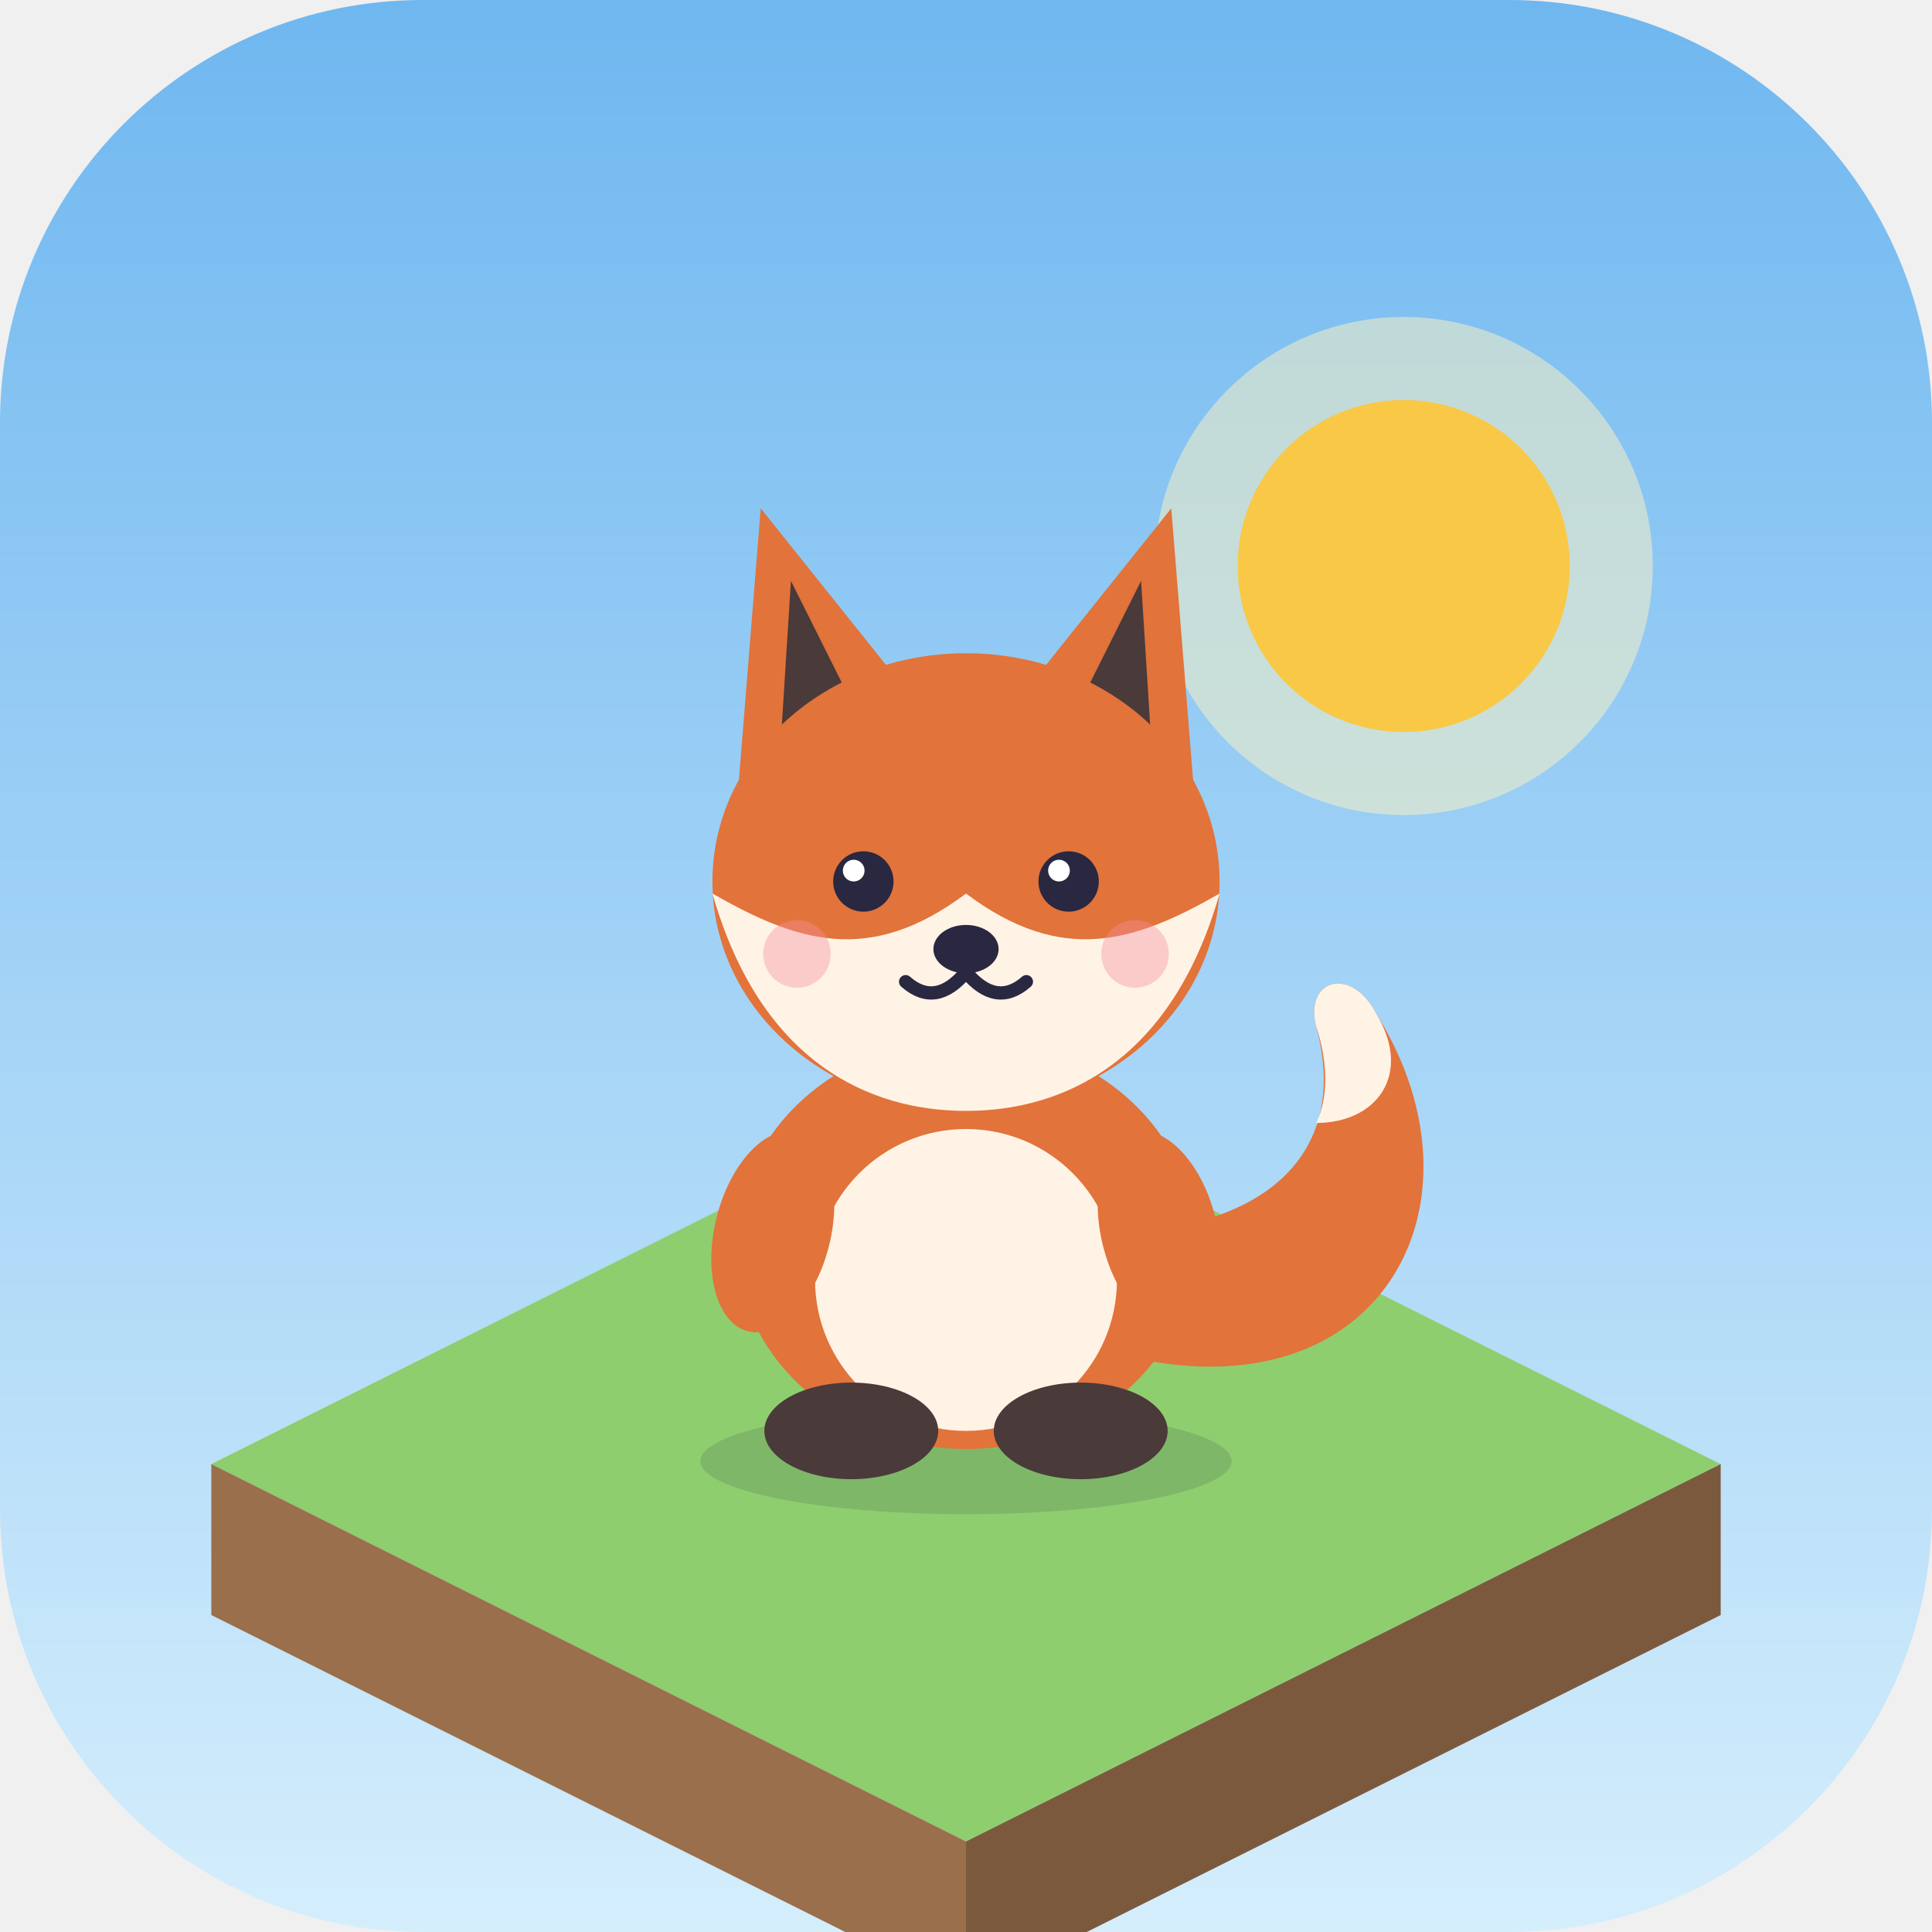
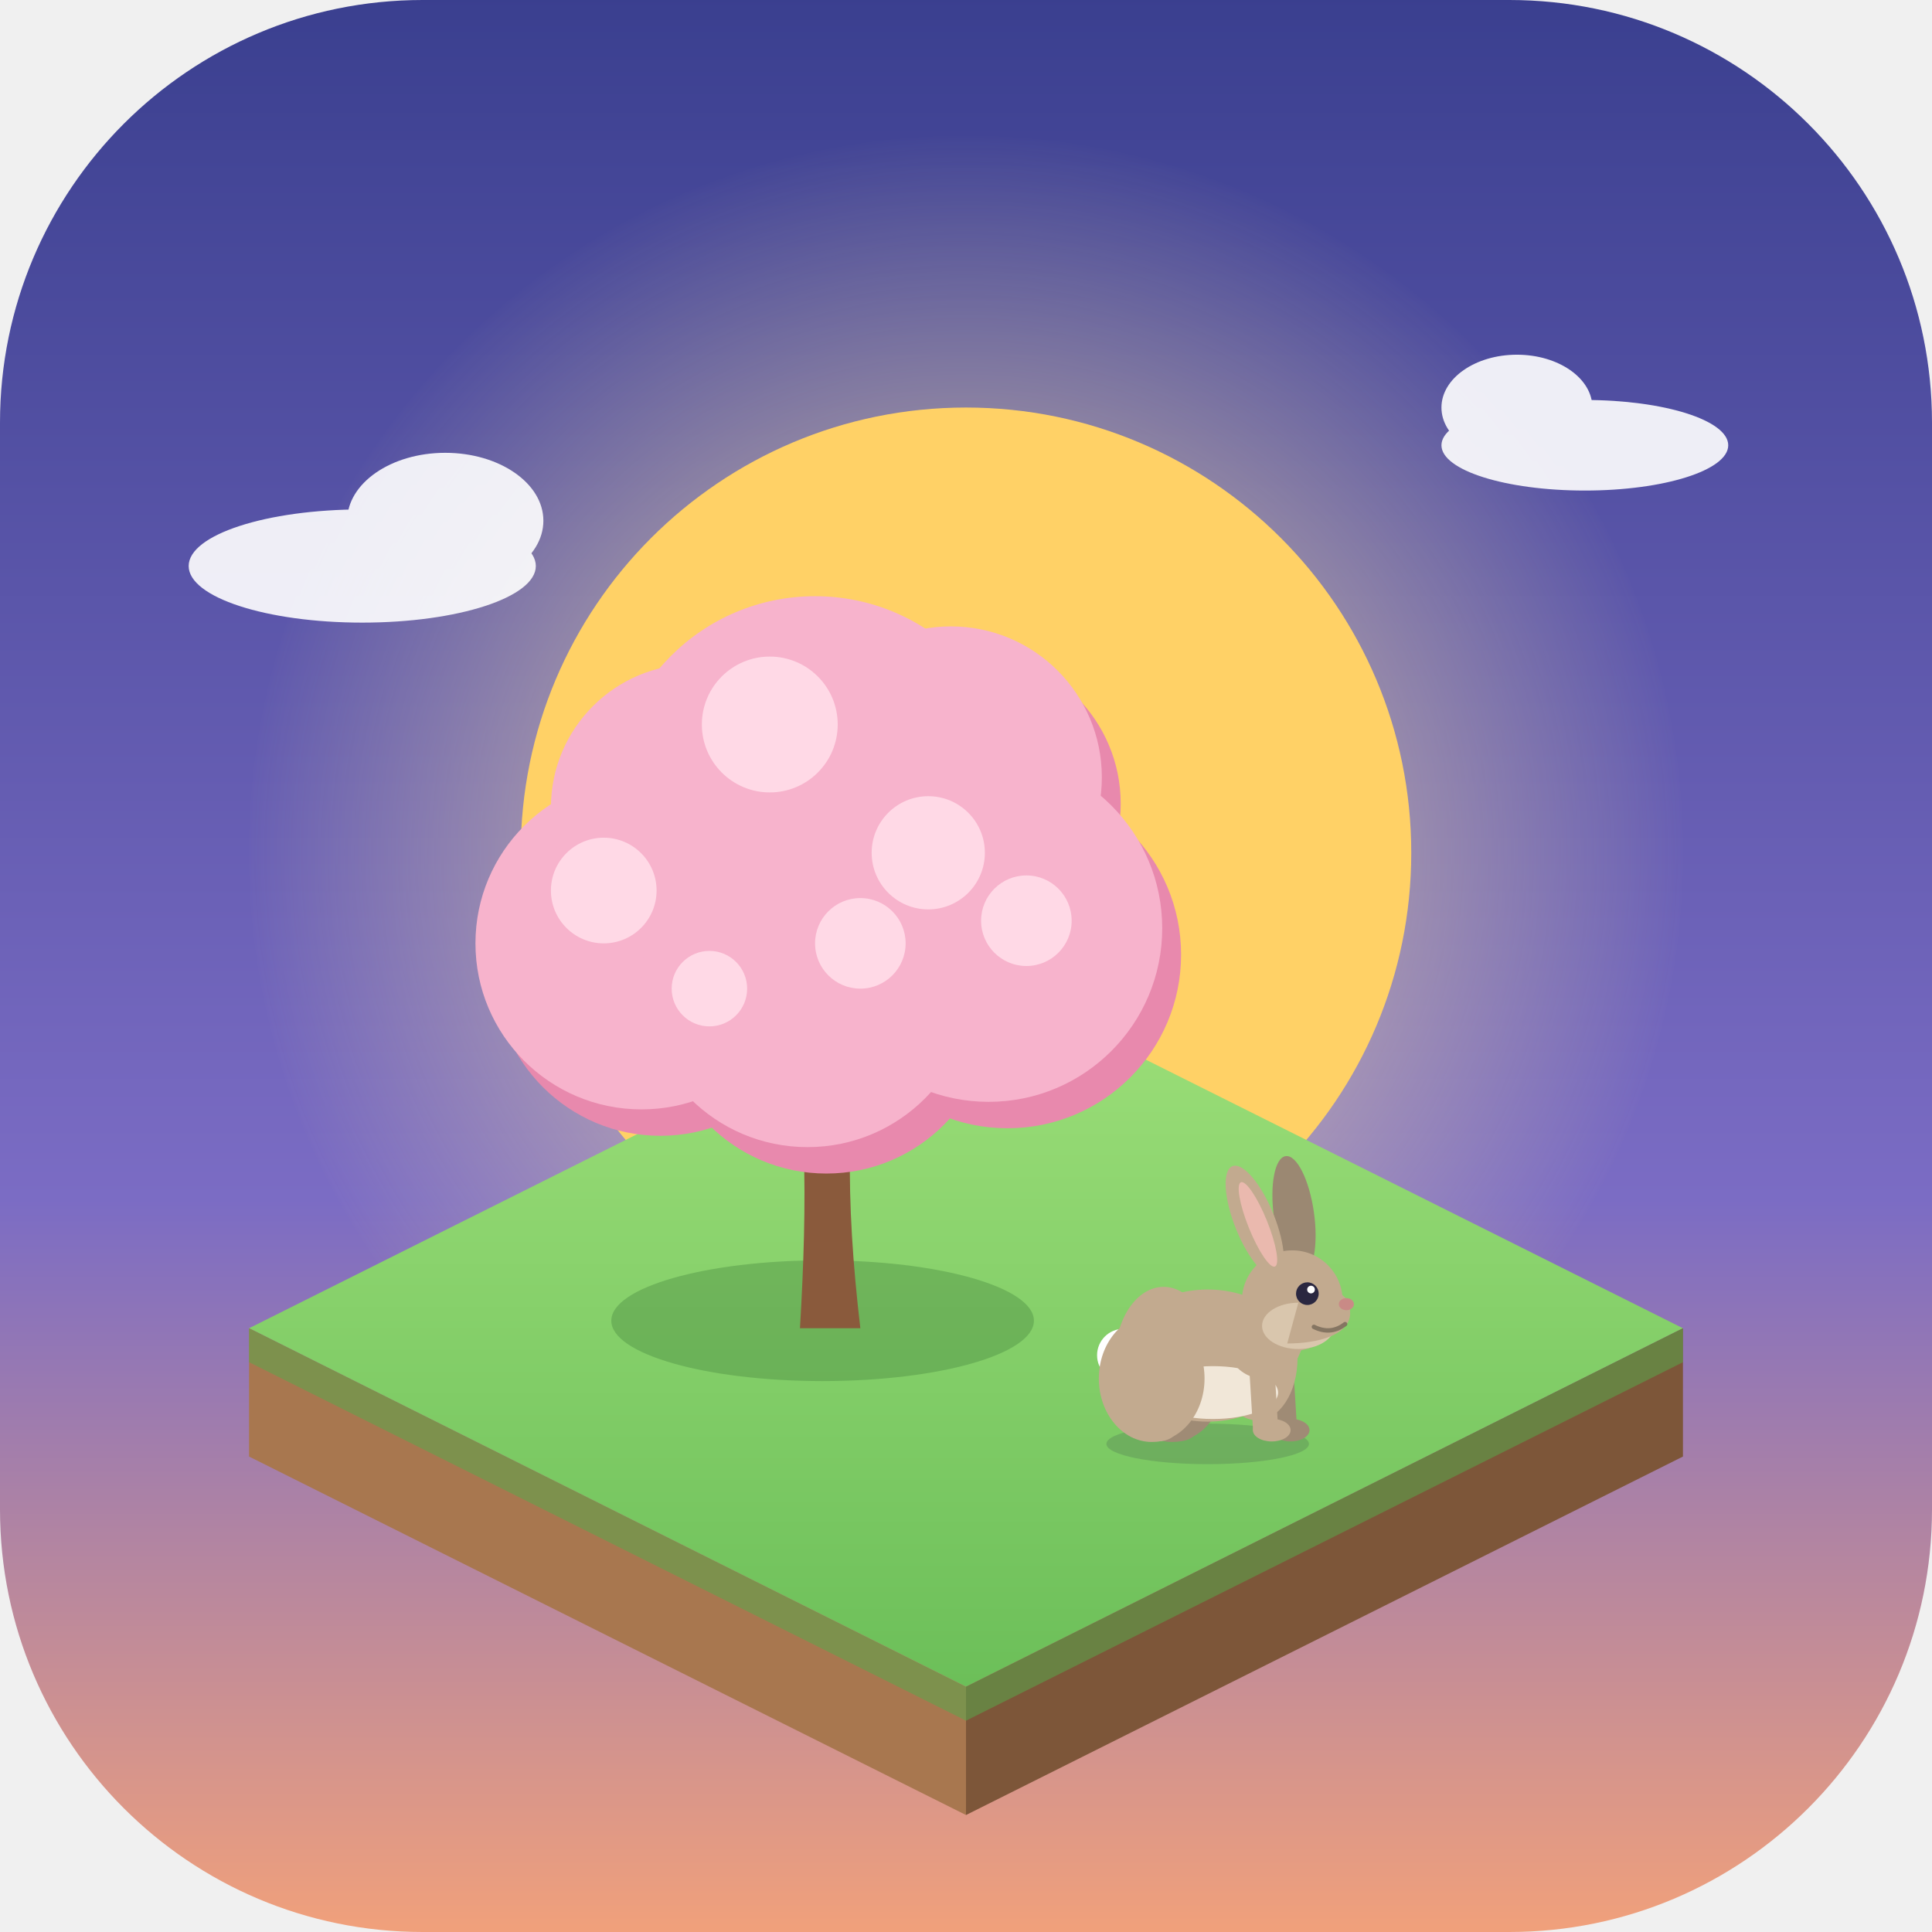
<svg xmlns="http://www.w3.org/2000/svg" viewBox="0 0 512 512">
  <defs>
-     <linearGradient id="g" x1="0" y1="0" x2="0" y2="1">
-       <stop offset="0" stop-color="#6fb7f0" />
-       <stop offset="1" stop-color="#d5eefc" />
+     <linearGradient id="sky" x1="0" y1="0" x2="0" y2="1">
+       <stop offset="0" stop-color="#3a3f8f" />
+       <stop offset=".62" stop-color="#7b6cc4" />
+       <stop offset="1" stop-color="#f2a17a" />
+     </linearGradient>
+     <radialGradient id="glow" cx=".5" cy=".5" r=".5">
+       <stop offset="0" stop-color="#ffe7a3" stop-opacity=".85" />
+       <stop offset="1" stop-color="#ffe7a3" stop-opacity="0" />
+     </radialGradient>
+     <linearGradient id="grass" x1="0" y1="0" x2="0" y2="1">
+       <stop offset="0" stop-color="#9ee07a" />
+       <stop offset="1" stop-color="#6cbf59" />
    </linearGradient>
  </defs>
-   <rect width="512" height="512" rx="112" fill="url(#g)" />
+   <rect width="512" height="512" rx="112" fill="url(#sky)" />
  <g transform="translate(0 0) scale(1)">
-     <circle cx="372" cy="150" r="66" fill="#fff3bf" opacity=".5" />
-     <circle cx="372" cy="150" r="44" fill="#f9c846" />
-     <path d="M56 388 256 288l200 100-200 100Z" fill="#8fce6e" />
-     <path d="M56 388l200 100v40L56 428Z" fill="#9a6f4c" />
-     <path d="M456 388 256 488v40l200-100Z" fill="#7b593d" />
-     <g transform="translate(96 96) scale(3.2)">
-       <ellipse cx="50" cy="91" rx="22" ry="4.4" fill="#1f2240" opacity=".14" />
-       <path d="M62 82C84 88 94 70 84 54C82 50 78 51 79 55C82 66 74 72 62 72Z" fill="#e2733a" />
-       <path d="M84 54C82 50 78 51 79 55C80 58 80 61 79 63C84 63 87 59 84 54Z" fill="#fff3e6" />
-       <path d="M31 37L33 12.1L45 27.1Z" fill="#e2733a" />
-       <path d="M34.5 34L35.5 18.1L40 27.1Z" fill="#4a3a3a" />
-       <g transform="translate(100 0) scale(-1 1)">
-         <path d="M31 37L33 12.1L45 27.1Z" fill="#e2733a" />
-         <path d="M34.5 34L35.5 18.1L40 27.1Z" fill="#4a3a3a" />
-       </g>
-       <ellipse cx="50" cy="73" rx="19" ry="17" fill="#e2733a" />
-       <ellipse cx="50" cy="76" rx="12.5" ry="12.5" fill="#fff3e6" />
-       <g transform="rotate(14 34 72)">
-         <ellipse cx="34" cy="72" rx="4.8" ry="8.5" fill="#e2733a" />
-       </g>
-       <g transform="translate(100 0) scale(-1 1)">
-         <g transform="rotate(14 34 72)">
-           <ellipse cx="34" cy="72" rx="4.8" ry="8.5" fill="#e2733a" />
+     <circle cx="256" cy="226" r="190" fill="url(#glow)" />
+     <circle cx="256" cy="226" r="118" fill="#ffd166" />
+     <g opacity=".9" fill="#fff">
+       <ellipse cx="96" cy="150" rx="46" ry="15" />
+       <ellipse cx="118" cy="138" rx="26" ry="18" />
+       <ellipse cx="420" cy="118" rx="38" ry="12" />
+       <ellipse cx="402" cy="108" rx="20" ry="14" />
+     </g>
+     <path d="M66 352 256 257l190 95-190 95Z" fill="url(#grass)" />
+     <path d="M66 352l190 95v34L66 386Z" fill="#a8774f" />
+     <path d="M446 352 256 447v34l190-95Z" fill="#7d5639" />
+     <path d="M66 352l190 95 190-95v9l-190 95-190-95Z" fill="#5aa64a" opacity=".55" />
+     <ellipse cx="218" cy="350" rx="56" ry="16" fill="#3e7f3a" opacity=".35" />
+     <path d="M212 352c2-34 2-62-4-92h22c-6 30-6 58-2 92Z" fill="#8a5a3c" />
+     <path d="M219 300c-16-14-30-18-44-16M222 290c12-16 26-22 42-22" stroke="#8a5a3c" stroke-width="7" stroke-linecap="round" fill="none" />
+     <circle cx="175" cy="257" r="44" fill="#e889ad" />
+     <circle cx="267" cy="253" r="46" fill="#e889ad" />
+     <circle cx="221" cy="219" r="54" fill="#e889ad" />
+     <circle cx="189" cy="221" r="38" fill="#e889ad" />
+     <circle cx="257" cy="213" r="40" fill="#e889ad" />
+     <circle cx="219" cy="267" r="44" fill="#e889ad" />
+     <circle cx="170" cy="250" r="44" fill="#f7b3cc" />
+     <circle cx="262" cy="246" r="46" fill="#f7b3cc" />
+     <circle cx="216" cy="212" r="54" fill="#f7b3cc" />
+     <circle cx="184" cy="214" r="38" fill="#f7b3cc" />
+     <circle cx="252" cy="206" r="40" fill="#f7b3cc" />
+     <circle cx="214" cy="260" r="44" fill="#f7b3cc" />
+     <circle cx="160" cy="236" r="14" fill="#ffd9e6" />
+     <circle cx="204" cy="192" r="18" fill="#ffd9e6" />
+     <circle cx="246" cy="226" r="15" fill="#ffd9e6" />
+     <circle cx="272" cy="244" r="12" fill="#ffd9e6" />
+     <circle cx="228" cy="250" r="12" fill="#ffd9e6" />
+     <circle cx="188" cy="262" r="10" fill="#ffd9e6" />
+     <g transform="translate(266 278) scale(1.15)">
+       <ellipse class="shade" cx="47" cy="91" rx="23.34" ry="4.67" fill="#1f2240" opacity=".16" style="transform-origin:47px 91px" />
+       <g class="lifted">
+         <g class="rig quad" style="transform-origin:47px 90px;--legs:2.68">
+           <g transform="translate(47 90) scale(1.45) translate(-47 -90)">
+             <g class="tail" style="transform-origin:36.12px 75.6px">
+               <circle cx="33.62" cy="76.6" r="4.2" fill="#fff" />
+               <circle cx="32.62" cy="75.6" r="2.4" fill="#fff" />
+             </g>
+             <g class="leg hl far" style="transform-origin:41.8px 79.8px">
+               <ellipse cx="41.3" cy="80.3" rx="8.4" ry="10.08" fill="#9f8b75" />
+               <path d="M41.8 79.8L42.3 88" fill="none" stroke="#9f8b75" stroke-width="4" stroke-linecap="round" stroke-linejoin="round" />
+               <ellipse cx="42.2" cy="88.5" rx="3" ry="1.8" fill="#9f8b75" />
+             </g>
+             <g class="leg fl far" style="transform-origin:58.68px 79.8px">
+               <path d="M58.68 79.8L59.18 88" fill="none" stroke="#9f8b75" stroke-width="4" stroke-linecap="round" stroke-linejoin="round" />
+               <ellipse cx="60.18" cy="88.5" rx="3" ry="1.8" fill="#9f8b75" />
+             </g>
+             <g class="torso" style="transform-origin:47px 76.65px">
+               <ellipse cx="47" cy="76.65" rx="14" ry="10.5" fill="#c2aa8f" />
+               <ellipse cx="40" cy="77.07" rx="7.7" ry="11.34" fill="#c2aa8f" />
+               <ellipse cx="54.84" cy="77.07" rx="6.44" ry="9.87" fill="#c2aa8f" />
+               <ellipse cx="47.84" cy="82.53" rx="10.36" ry="4.2" fill="#f1e7d8" />
+             </g>
+             <g class="leg hl" style="transform-origin:38.6px 79.8px">
+               <ellipse cx="38.1" cy="80.3" rx="8.4" ry="10.08" fill="#c2aa8f" />
+               <path d="M38.6 79.8L39.1 88" fill="none" stroke="#c2aa8f" stroke-width="4" stroke-linecap="round" stroke-linejoin="round" />
+               <ellipse cx="39" cy="88.5" rx="3" ry="1.8" fill="#c2aa8f" />
+             </g>
+             <g class="leg fl" style="transform-origin:55.68px 79.8px">
+               <path d="M55.68 79.8L56.18 88" fill="none" stroke="#c2aa8f" stroke-width="4" stroke-linecap="round" stroke-linejoin="round" />
+               <ellipse cx="57.18" cy="88.5" rx="3" ry="1.8" fill="#c2aa8f" />
+             </g>
+             <g class="head" style="transform-origin:55.96px 76.97px;--dip:34deg">
+               <g class="ear far" style="transform-origin:62.04px 63.77px">
+                 <g transform="rotate(-8 62.04 63.765)">
+                   <ellipse cx="62.04" cy="54.27" rx="3.2" ry="9.5" fill="#9b8872" />
+                 </g>
+               </g>
+               <path d="M55.96 74.34L58.04 69.53" fill="none" stroke="#c2aa8f" stroke-width="12" stroke-linecap="round" stroke-linejoin="round" />
+               <circle cx="60.44" cy="67.93" r="8" fill="#c2aa8f" />
+               <ellipse cx="61.4" cy="71.93" rx="5.76" ry="3.68" fill="#d9c6ad" />
+               <path d="M62.04 65.93C67.96 65.93 69.64 67.03 69.64 69.89C69.64 73.41 64.44 74.73 59.64 74.73Z" fill="#c2aa8f" />
+               <ellipse cx="69.04" cy="68.48" rx="1.2" ry="0.96" fill="#c98a86" />
+               <path d="M68.84 71.65q-2.28 1.76 -4.96 0.44" fill="none" stroke="#6b5e4f" stroke-width="0.7" stroke-linecap="round" stroke-linejoin="round" opacity=".7" />
+               <g class="eye" style="transform-origin:62.84px 66.81px">
+                 <circle cx="62.84" cy="66.81" r="1.8" fill="#2a2740" />
+                 <circle cx="63.42" cy="66.16" r="0.61" fill="#fff" />
+               </g>
+               <path d="M60.86 67.01q1.98 1.8 3.96 0" fill="none" stroke="#2a2740" stroke-width="0.9" stroke-linecap="round" stroke-linejoin="round" class="lid" display="none" />
+               <g class="ear" style="transform-origin:58.04px 64.17px">
+                 <g transform="rotate(-22 58.04 64.165)">
+                   <ellipse cx="58.04" cy="54.67" rx="3.2" ry="9.5" fill="#c2aa8f" />
+                   <ellipse cx="58.34" cy="55.27" rx="1.54" ry="7.22" fill="#eab9ae" />
+                 </g>
+               </g>
+             </g>
+           </g>
        </g>
      </g>
-       <ellipse cx="40.5" cy="88.5" rx="7.2" ry="4" fill="#4a3a3a" />
-       <g transform="translate(100 0) scale(-1 1)">
-         <ellipse cx="40.5" cy="88.5" rx="7.2" ry="4" fill="#4a3a3a" />
-       </g>
-       <ellipse cx="50" cy="43" rx="21" ry="18.9" fill="#e2733a" />
-       <path d="M29 44C33 58 42 62 50 62C58 62 67 58 71 44C64 48 58 50 50 44C42 50 36 48 29 44Z" fill="#fff3e6" />
-       <circle cx="41.5" cy="43" r="2.5" fill="#2a2740" />
-       <circle cx="40.7" cy="42.1" r="0.9" fill="#fff" />
-       <circle cx="58.5" cy="43" r="2.5" fill="#2a2740" />
-       <circle cx="57.7" cy="42.1" r="0.9" fill="#fff" />
-       <ellipse cx="50" cy="48.6" rx="2.7" ry="2" fill="#2a2740" />
-       <path d="M50 50.5q-2.5 3 -5 .8M50 50.5q2.5 3 5 .8" fill="none" stroke="#2a2740" stroke-width="1.1" stroke-linecap="round" stroke-linejoin="round" />
-       <circle cx="36" cy="49" r="2.8" fill="#f48ea0" opacity=".4" />
-       <circle cx="64" cy="49" r="2.8" fill="#f48ea0" opacity=".4" />
    </g>
  </g>
</svg>
